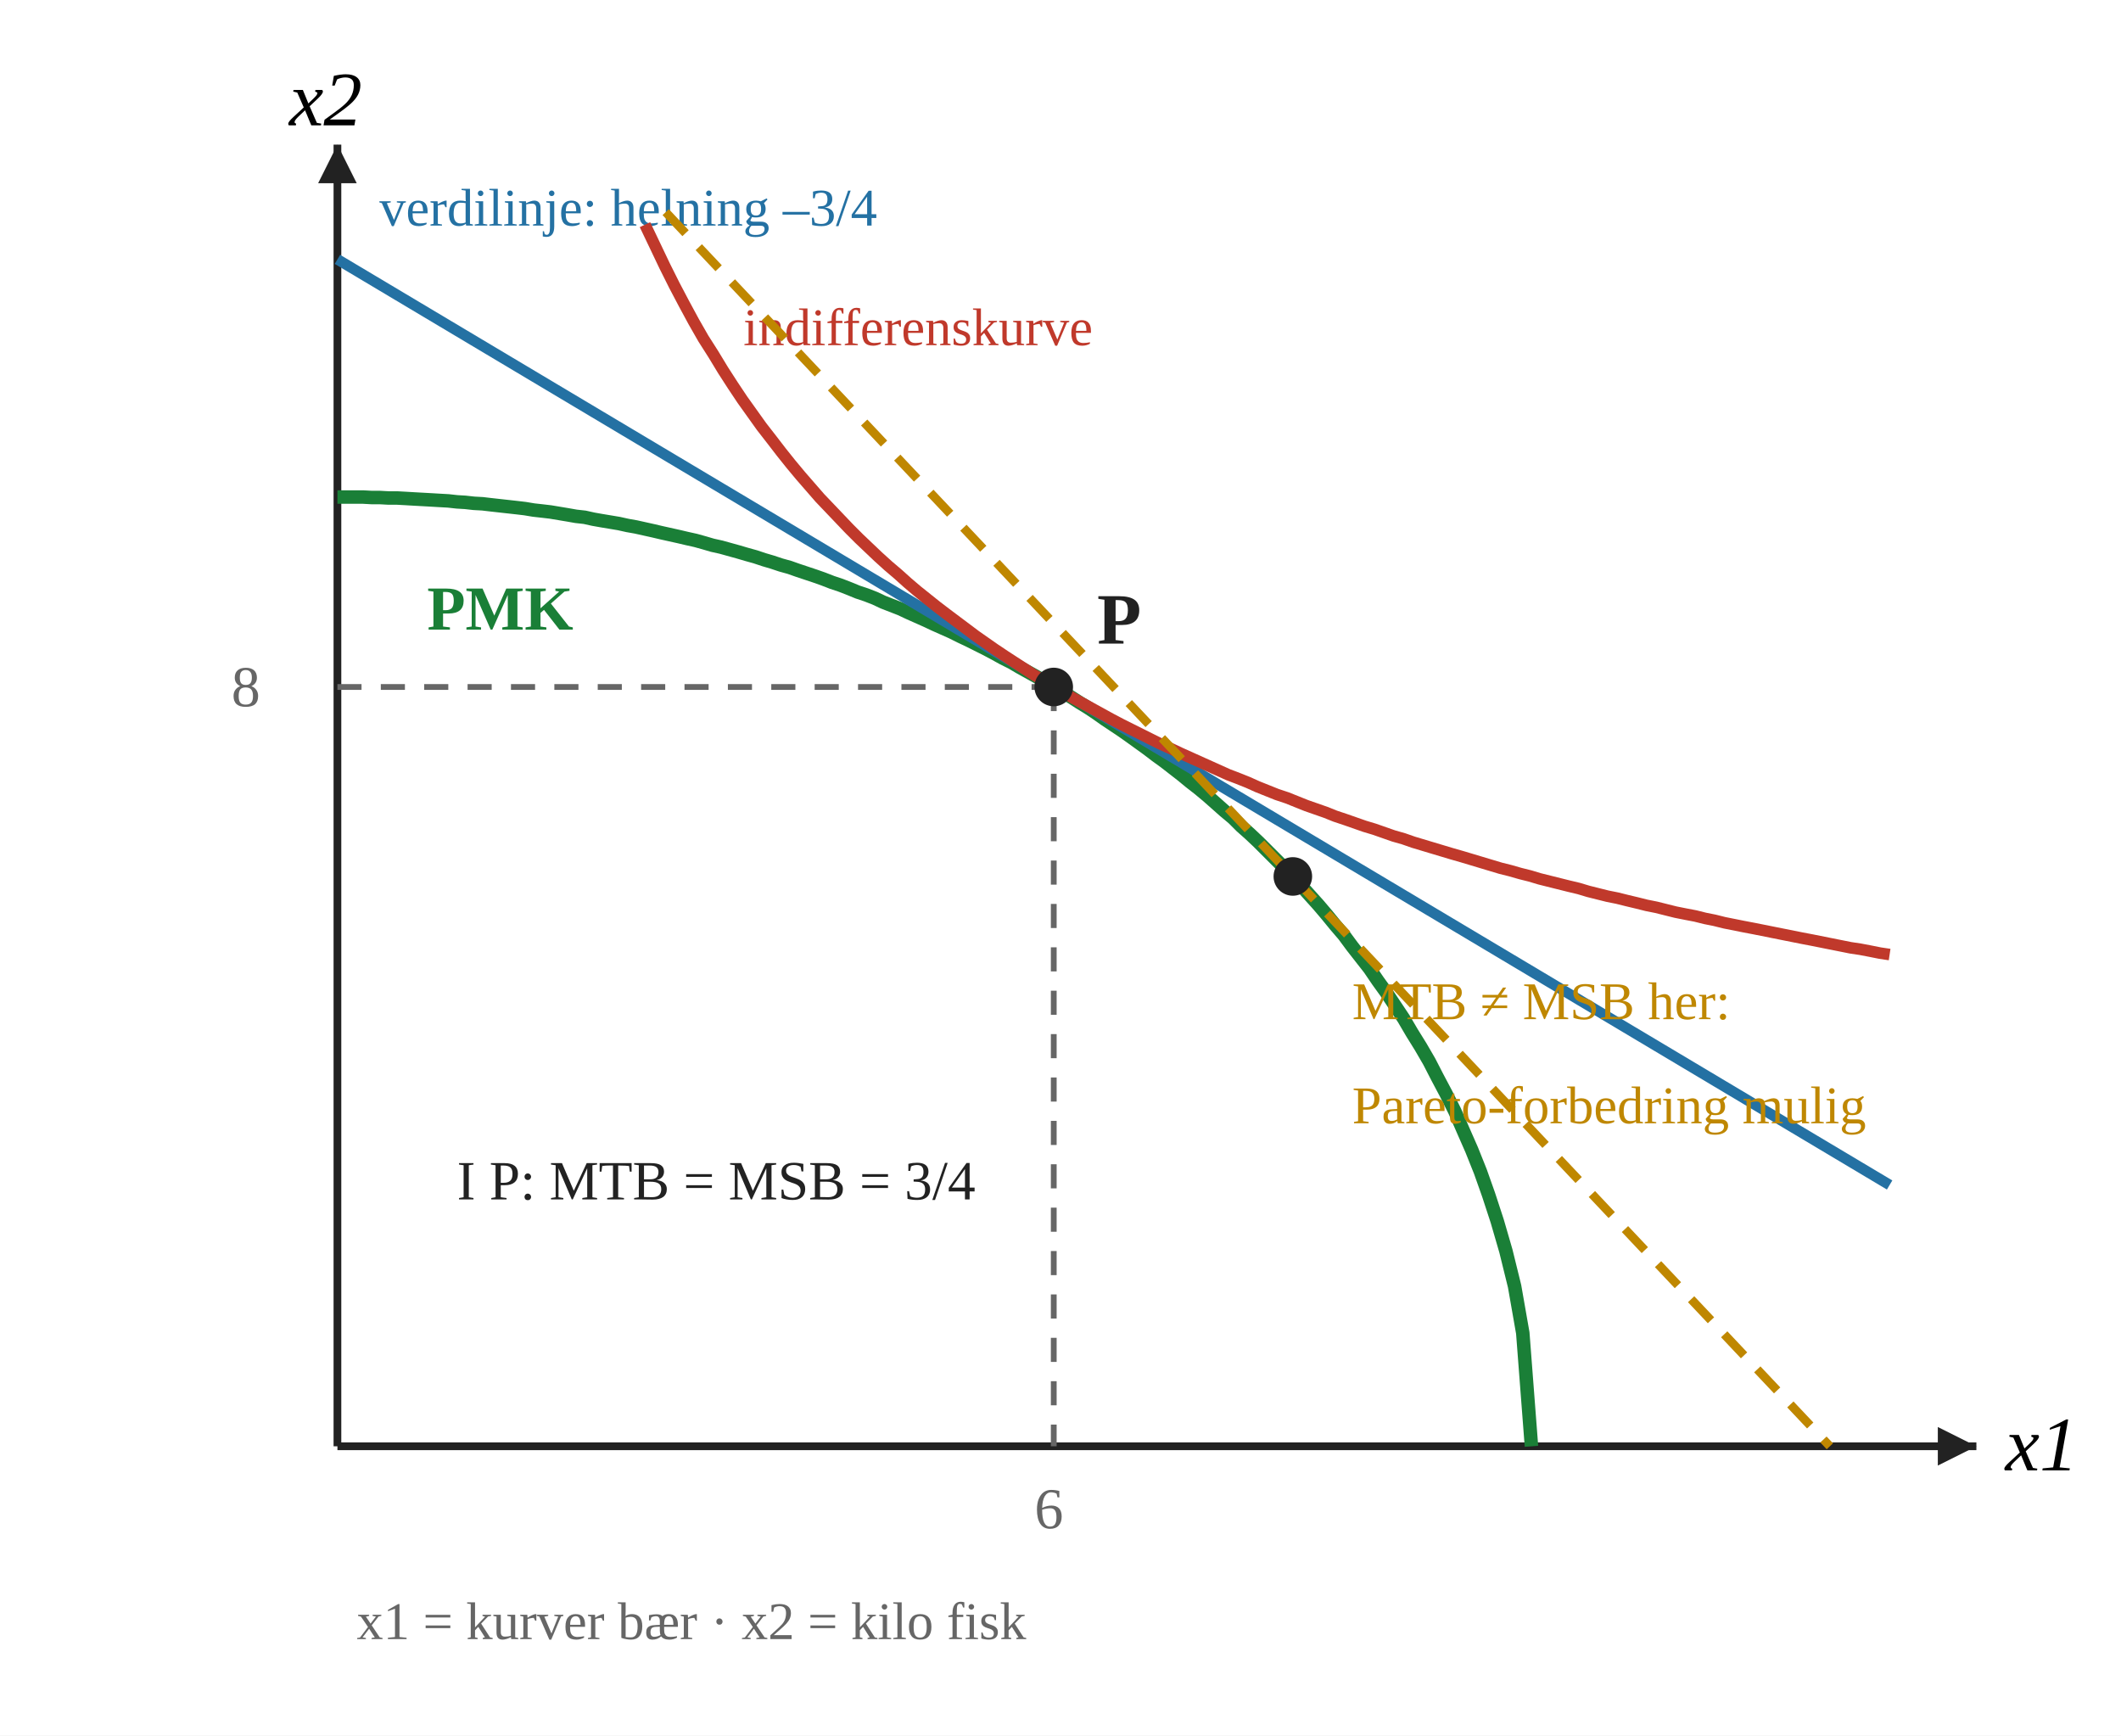
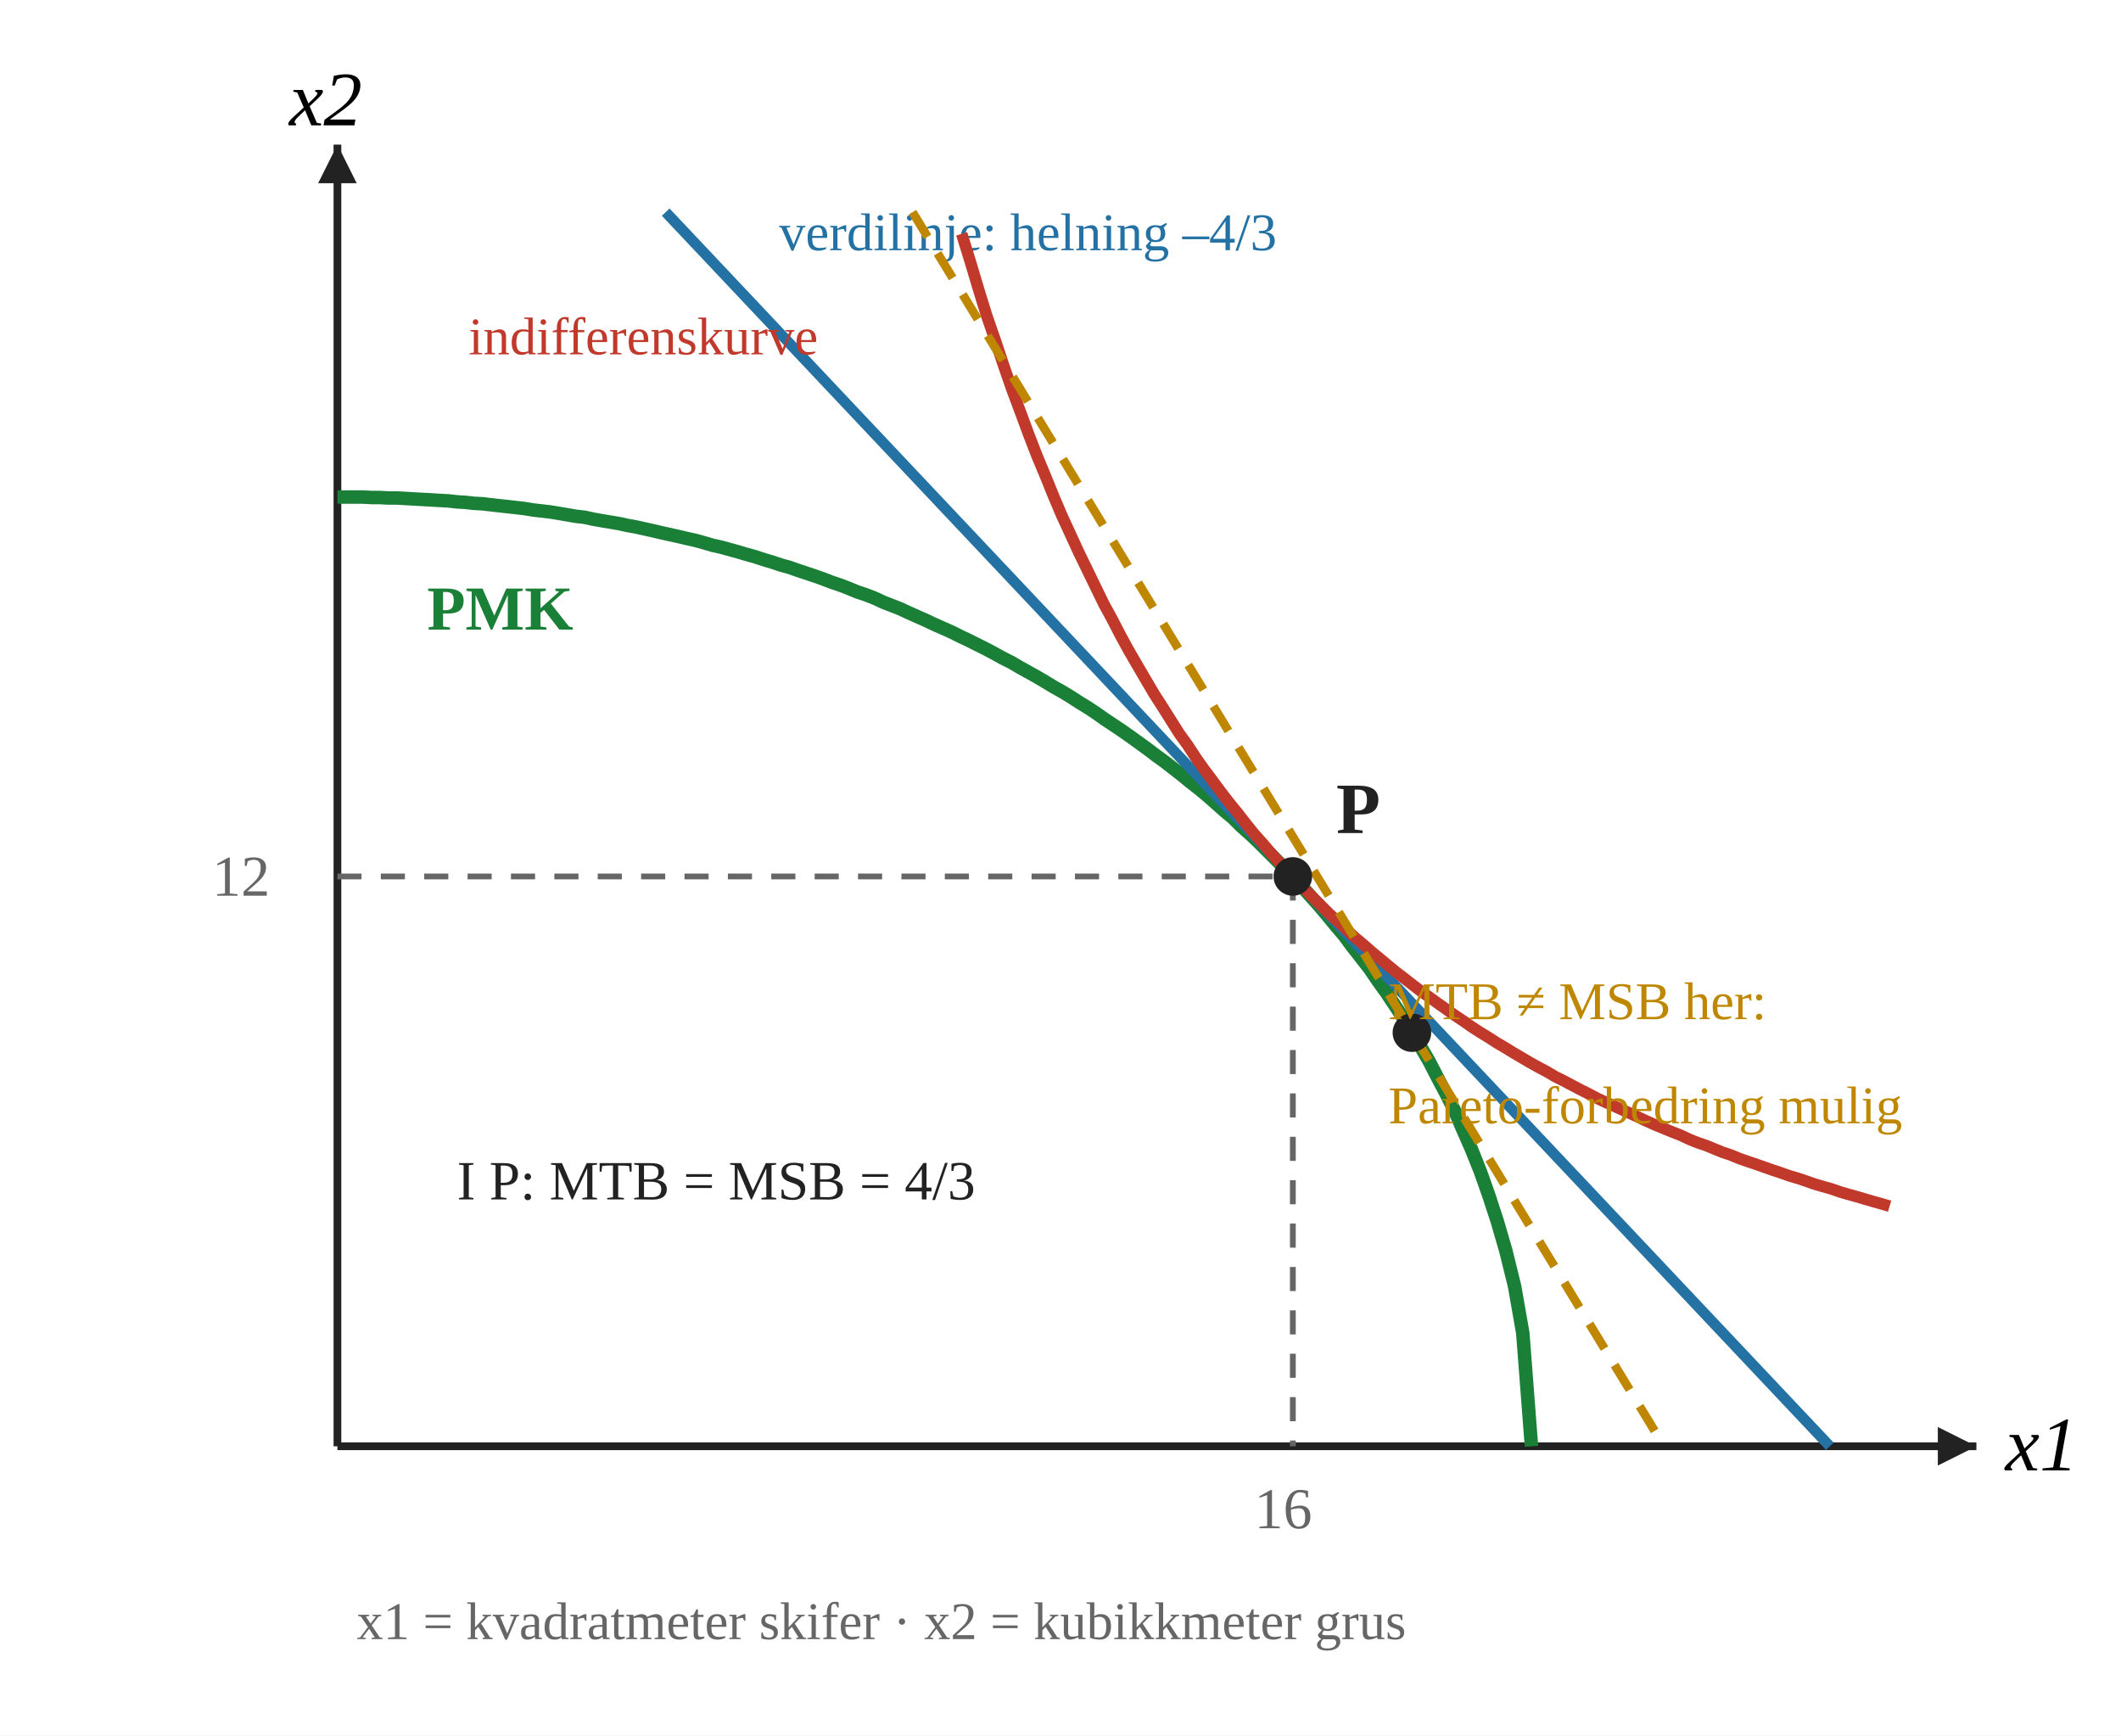
- <svg xmlns="http://www.w3.org/2000/svg" viewBox="0 0 440 360" font-family="Georgia, 'Times New Roman', serif" role="img" aria-label="Produksjonsmulighetskurve der marginal transformasjonsbrøk er lik marginal substitusjonsbrøk. Antall kurver bær er på den vannrette aksen, kilo fisk på den loddrette. Kurven er en konkav kvartsirkel fra null og ti til ti og null. En rett verdilinje med helning minus tre firedeler tangerer buen i punktet P med seks kurver bær og åtte kilo fisk, med stiplede hjelpelinjer til seks på den vannrette aksen og åtte på den loddrette. Konsumentens indifferenskurve er tegnet gjennom samme punkt og har samme helning der, slik at de to brøkene sammenfaller. I tillegg er det tegnet en brattere stiplet tangent i et annet punkt lenger til høyre på buen, merket at brøkene er ulike og at en Pareto-forbedring da er mulig.">
+ <svg xmlns="http://www.w3.org/2000/svg" viewBox="0 0 440 360" font-family="Georgia, 'Times New Roman', serif" role="img" aria-label="Produksjonsmulighetskurve der marginal transformasjonsbrøk er lik marginal substitusjonsbrøk. Kvadratmeter skifer er på den vannrette aksen, kubikkmeter grus på den loddrette. Kurven er en konkav kvartsirkel fra null og tjue til tjue og null. En rett verdilinje med helning minus fire tredeler tangerer buen i punktet P med seksten kvadratmeter skifer og tolv kubikkmeter grus, med stiplede hjelpelinjer til seksten på den vannrette aksen og tolv på den loddrette. Konsumentens indifferenskurve er tegnet gjennom samme punkt og har samme helning der, slik at de to brøkene sammenfaller. I tillegg er det tegnet en brattere stiplet tangent i et annet punkt lenger til høyre på buen, merket at brøkene er ulike og at en Pareto-forbedring da er mulig.">
  <rect width="440" height="360" fill="#ffffff" />
  <line x1="70" y1="300" x2="410" y2="300" stroke="#222" stroke-width="1.6" />
  <line x1="70" y1="300" x2="70" y2="30" stroke="#222" stroke-width="1.6" />
  <polygon points="410,300 402,296 402,304" fill="#222" />
  <polygon points="70,30 66,38 74,38" fill="#222" />
  <text x="416" y="305" font-size="16" font-style="italic">x1</text>
  <text x="60" y="26" font-size="16" font-style="italic">x2</text>
-   <text x="74.0" y="340.0" font-size="11" fill="#666">x1 = kurver bær   ·   x2 = kilo fisk</text>
+   <text x="74.0" y="340.0" font-size="11" fill="#666">x1 = kvadratmeter skifer   ·   x2 = kubikkmeter grus</text>
  <polyline points="70.0,103.1 71.8,103.1 73.5,103.1 75.3,103.1 77.1,103.2 78.8,103.2 80.6,103.3 82.4,103.3 84.2,103.4 85.9,103.5 87.7,103.6 89.5,103.7 91.2,103.8 93.0,103.9 94.8,104.1 96.5,104.2 98.3,104.4 100.1,104.5 101.8,104.7 103.6,104.9 105.4,105.1 107.2,105.3 108.9,105.5 110.7,105.8 112.5,106.0 114.2,106.2 116.0,106.5 117.8,106.8 119.5,107.1 121.3,107.3 123.1,107.7 124.8,108.0 126.6,108.3 128.4,108.6 130.2,109.0 131.9,109.3 133.7,109.7 135.5,110.1 137.2,110.5 139.0,110.9 140.8,111.3 142.5,111.7 144.3,112.1 146.1,112.6 147.8,113.1 149.6,113.5 151.4,114.0 153.2,114.5 154.9,115.0 156.7,115.5 158.5,116.1 160.2,116.6 162.0,117.2 163.8,117.7 165.5,118.3 167.3,118.9 169.1,119.5 170.8,120.1 172.6,120.8 174.4,121.4 176.2,122.1 177.9,122.8 179.7,123.4 181.5,124.1 183.2,124.9 185.0,125.6 186.8,126.3 188.5,127.1 190.3,127.9 192.1,128.7 193.8,129.5 195.6,130.3 197.4,131.1 199.2,132.0 200.9,132.8 202.7,133.7 204.5,134.6 206.2,135.5 208.0,136.5 209.8,137.4 211.5,138.4 213.3,139.4 215.1,140.4 216.8,141.4 218.6,142.5 220.4,143.5 222.2,144.6 223.9,145.7 225.7,146.8 227.5,148.0 229.2,149.2 231.0,150.4 232.8,151.6 234.5,152.8 236.3,154.1 238.1,155.4 239.8,156.7 241.6,158.0 243.4,159.4 245.2,160.8 246.9,162.2 248.7,163.6 250.5,165.1 252.2,166.6 254.0,168.2 255.8,169.7 257.5,171.4 259.3,173.0 261.1,174.7 262.8,176.4 264.6,178.2 266.4,180.0 268.2,181.8 269.9,183.7 271.7,185.7 273.5,187.7 275.2,189.7 277.0,191.9 278.8,194.0 280.5,196.3 282.3,198.6 284.1,200.9 285.8,203.4 287.6,205.9 289.4,208.6 291.2,211.3 292.9,214.2 294.7,217.1 296.5,220.2 298.2,223.5 300.0,226.9 301.8,230.5 303.5,234.4 305.3,238.5 307.1,243.0 308.8,247.8 310.6,253.3 312.4,259.5 314.2,266.8 315.9,276.5 317.7,300.0" fill="none" stroke="#1a7f37" stroke-width="2.8" />
  <text x="88.6" y="130.6" font-size="13" fill="#1a7f37" font-weight="bold">PMK</text>
-   <line x1="70.0" y1="53.8" x2="392.0" y2="245.8" stroke="#2471a3" stroke-width="2.2" />
-   <text x="78.7" y="46.8" font-size="11" fill="#2471a3">verdilinje: helning –3/4</text>
-   <polyline points="133.8,46.6 135.9,51.0 137.9,55.2 139.9,59.2 141.9,63.0 143.9,66.7 145.9,70.2 148.0,73.5 150.0,76.8 152.0,79.9 154.0,82.9 156.0,85.7 158.0,88.5 160.1,91.2 162.1,93.8 164.1,96.3 166.1,98.7 168.1,101.0 170.1,103.3 172.2,105.5 174.2,107.6 176.2,109.7 178.2,111.7 180.2,113.6 182.2,115.5 184.3,117.4 186.3,119.1 188.3,120.9 190.3,122.6 192.3,124.2 194.3,125.8 196.4,127.4 198.4,128.9 200.4,130.4 202.4,131.9 204.4,133.3 206.4,134.7 208.5,136.1 210.5,137.4 212.5,138.7 214.5,140.0 216.5,141.2 218.5,142.4 220.6,143.6 222.6,144.8 224.6,145.9 226.6,147.0 228.6,148.1 230.6,149.2 232.7,150.3 234.7,151.3 236.7,152.3 238.7,153.3 240.7,154.3 242.7,155.2 244.8,156.2 246.8,157.1 248.8,158.0 250.8,158.9 252.8,159.8 254.8,160.7 256.9,161.5 258.9,162.3 260.9,163.2 262.9,164.0 264.9,164.8 267.0,165.5 269.0,166.3 271.0,167.1 273.0,167.8 275.0,168.5 277.0,169.3 279.1,170.0 281.1,170.7 283.1,171.4 285.1,172.0 287.1,172.7 289.1,173.4 291.2,174.0 293.2,174.7 295.2,175.3 297.2,175.9 299.2,176.5 301.2,177.1 303.3,177.7 305.3,178.3 307.3,178.9 309.3,179.5 311.3,180.1 313.3,180.6 315.4,181.2 317.4,181.7 319.4,182.3 321.4,182.8 323.4,183.3 325.4,183.8 327.5,184.3 329.5,184.9 331.5,185.4 333.5,185.9 335.5,186.3 337.5,186.8 339.6,187.3 341.6,187.8 343.6,188.2 345.6,188.7 347.6,189.2 349.6,189.6 351.7,190.0 353.7,190.5 355.7,190.9 357.7,191.4 359.7,191.8 361.7,192.2 363.8,192.6 365.8,193.0 367.8,193.4 369.8,193.8 371.8,194.2 373.8,194.6 375.9,195.0 377.9,195.4 379.9,195.8 381.9,196.2 383.9,196.6 385.9,196.9 388.0,197.3 390.0,197.7 392.0,198.0" fill="none" stroke="#c0392b" stroke-width="2.4" />
-   <text x="154.2" y="71.6" font-size="11" fill="#c0392b">indifferenskurve</text>
-   <line x1="138.1" y1="44.0" x2="379.6" y2="300.0" stroke="#bf8700" stroke-width="1.8" stroke-dasharray="6 4" />
-   <line x1="70.0" y1="142.5" x2="218.6" y2="142.5" stroke="#666" stroke-width="1.2" stroke-dasharray="5 4" />
-   <line x1="218.6" y1="142.5" x2="218.6" y2="300.0" stroke="#666" stroke-width="1.2" stroke-dasharray="5 4" />
-   <circle cx="218.6" cy="142.5" r="4" fill="#222" />
-   <text x="227.6" y="133.5" font-size="15" font-weight="bold" fill="#222">P</text>
+   <line x1="138.1" y1="44.0" x2="379.6" y2="300.0" stroke="#2471a3" stroke-width="2.2" />
+   <text x="161.6" y="51.9" font-size="11" fill="#2471a3">verdilinje: helning –4/3</text>
+   <polyline points="199.5,48.5 201.3,54.3 203.0,60.0 204.7,65.5 206.5,70.7 208.2,75.8 209.9,80.7 211.7,85.5 213.4,90.1 215.1,94.5 216.9,98.8 218.6,103.0 220.3,107.0 222.1,110.9 223.8,114.6 225.6,118.3 227.3,121.8 229.0,125.3 230.8,128.6 232.5,131.9 234.2,135.0 236.0,138.1 237.7,141.0 239.4,143.9 241.2,146.7 242.9,149.4 244.6,152.1 246.4,154.6 248.1,157.2 249.8,159.6 251.6,162.0 253.3,164.3 255.0,166.5 256.8,168.7 258.5,170.9 260.2,173.0 262.0,175.0 263.7,177.0 265.4,178.9 267.2,180.8 268.9,182.6 270.6,184.4 272.4,186.2 274.1,187.9 275.8,189.6 277.6,191.2 279.3,192.8 281.0,194.4 282.8,195.9 284.5,197.4 286.2,198.8 288.0,200.3 289.7,201.7 291.4,203.0 293.2,204.4 294.9,205.7 296.6,206.9 298.4,208.2 300.1,209.4 301.8,210.6 303.6,211.8 305.3,213.0 307.0,214.1 308.8,215.2 310.5,216.3 312.2,217.3 314.0,218.4 315.7,219.4 317.4,220.4 319.2,221.4 320.9,222.3 322.6,223.3 324.4,224.2 326.1,225.1 327.8,226.0 329.6,226.9 331.3,227.8 333.0,228.6 334.8,229.4 336.5,230.2 338.3,231.0 340.0,231.8 341.7,232.6 343.5,233.4 345.2,234.1 346.9,234.8 348.7,235.5 350.4,236.3 352.1,237.0 353.9,237.6 355.6,238.3 357.3,239.0 359.1,239.6 360.8,240.3 362.5,240.9 364.3,241.5 366.0,242.1 367.7,242.7 369.5,243.3 371.2,243.9 372.9,244.4 374.7,245.0 376.4,245.6 378.1,246.1 379.9,246.6 381.6,247.2 383.3,247.7 385.1,248.2 386.8,248.7 388.5,249.2 390.3,249.7 392.0,250.2" fill="none" stroke="#c0392b" stroke-width="2.4" />
+   <text x="97.2" y="73.5" font-size="11" fill="#c0392b">indifferenskurve</text>
+   <line x1="189.3" y1="44.0" x2="345.2" y2="300.0" stroke="#bf8700" stroke-width="1.8" stroke-dasharray="6 4" />
+   <line x1="70.0" y1="181.8" x2="268.2" y2="181.8" stroke="#666" stroke-width="1.2" stroke-dasharray="5 4" />
+   <line x1="268.2" y1="181.8" x2="268.2" y2="300.0" stroke="#666" stroke-width="1.2" stroke-dasharray="5 4" />
  <circle cx="268.2" cy="181.8" r="4" fill="#222" />
-   <text x="214.6" y="317.0" font-size="12" fill="#666">6</text>
-   <text x="48.0" y="146.5" font-size="12" fill="#666">8</text>
-   <text x="280.5" y="211.4" font-size="11" fill="#bf8700">MTB ≠ MSB her:</text>
-   <text x="280.5" y="233.0" font-size="11" fill="#bf8700">Pareto-forbedring mulig</text>
-   <text x="94.8" y="248.8" font-size="11.5" fill="#222">I P: MTB = MSB = 3/4</text>
+   <text x="277.2" y="172.8" font-size="15" font-weight="bold" fill="#222">P</text>
+   <circle cx="292.9" cy="214.2" r="4" fill="#222" />
+   <text x="260.2" y="317.0" font-size="12" fill="#666">16</text>
+   <text x="44.0" y="185.8" font-size="12" fill="#666">12</text>
+   <text x="288.0" y="211.4" font-size="11" fill="#bf8700">MTB ≠ MSB her:</text>
+   <text x="288.0" y="233.0" font-size="11" fill="#bf8700">Pareto-forbedring mulig</text>
+   <text x="94.8" y="248.8" font-size="11.5" fill="#222">I P: MTB = MSB = 4/3</text>
</svg>
